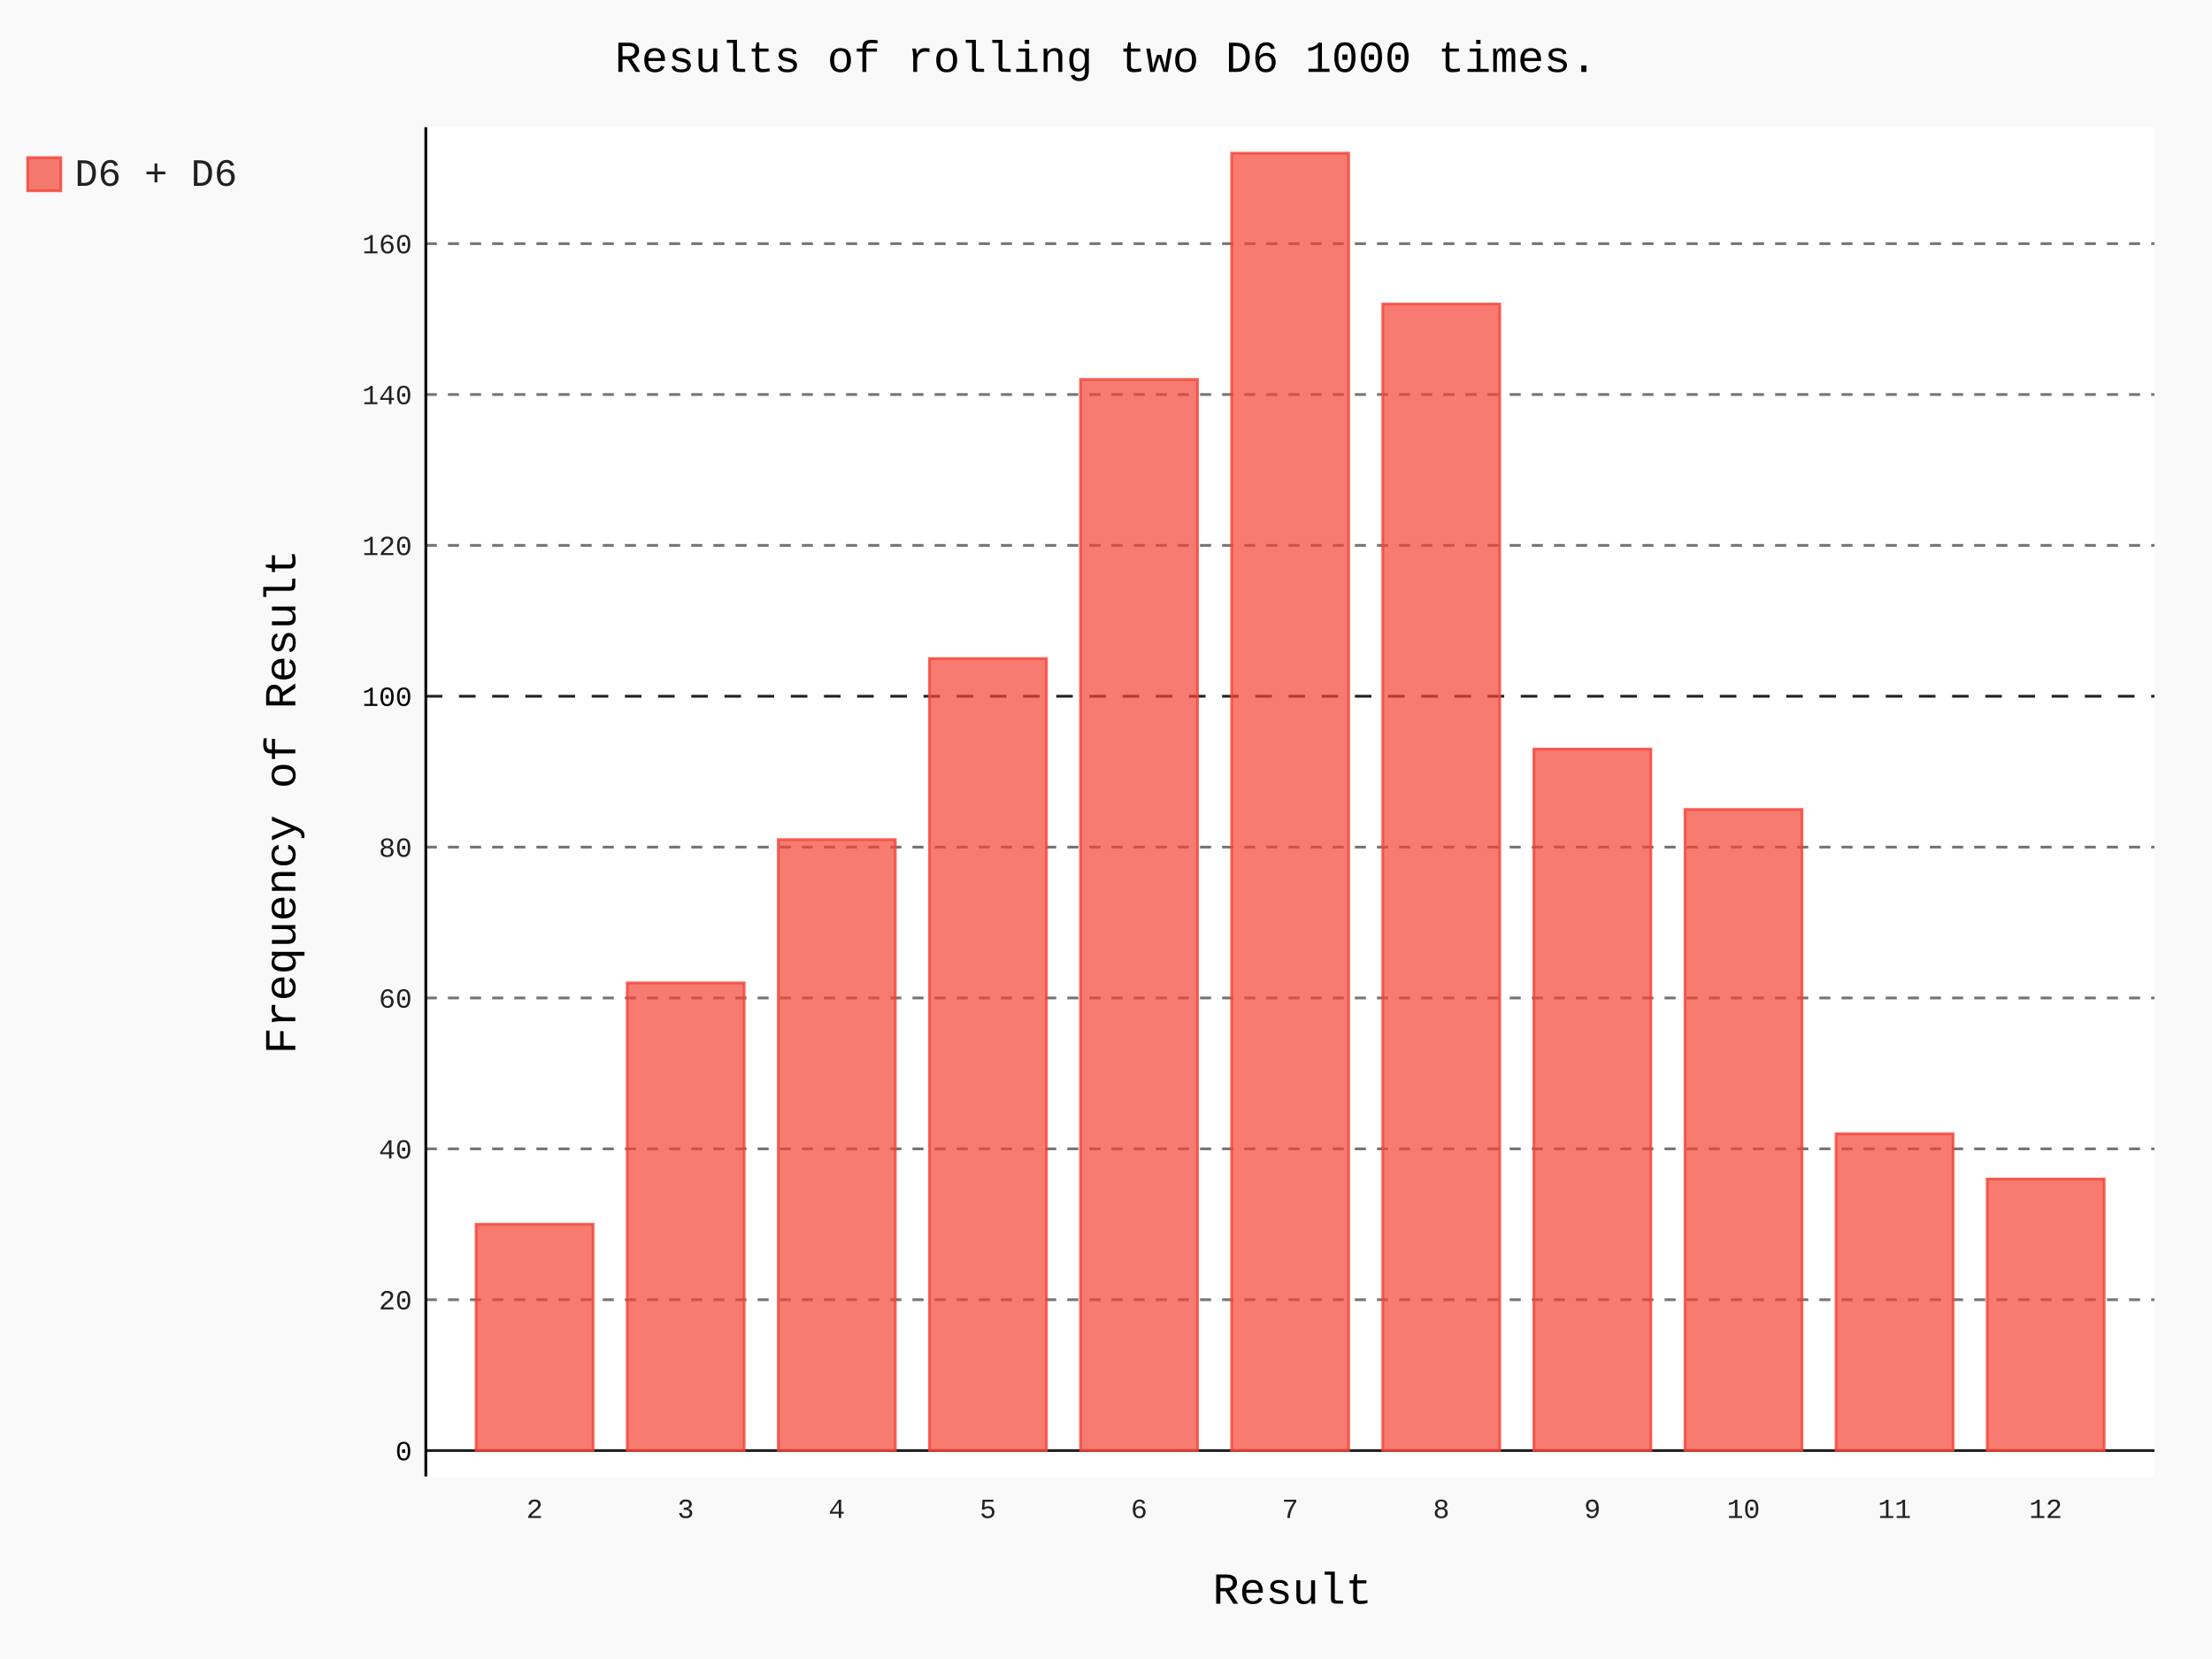
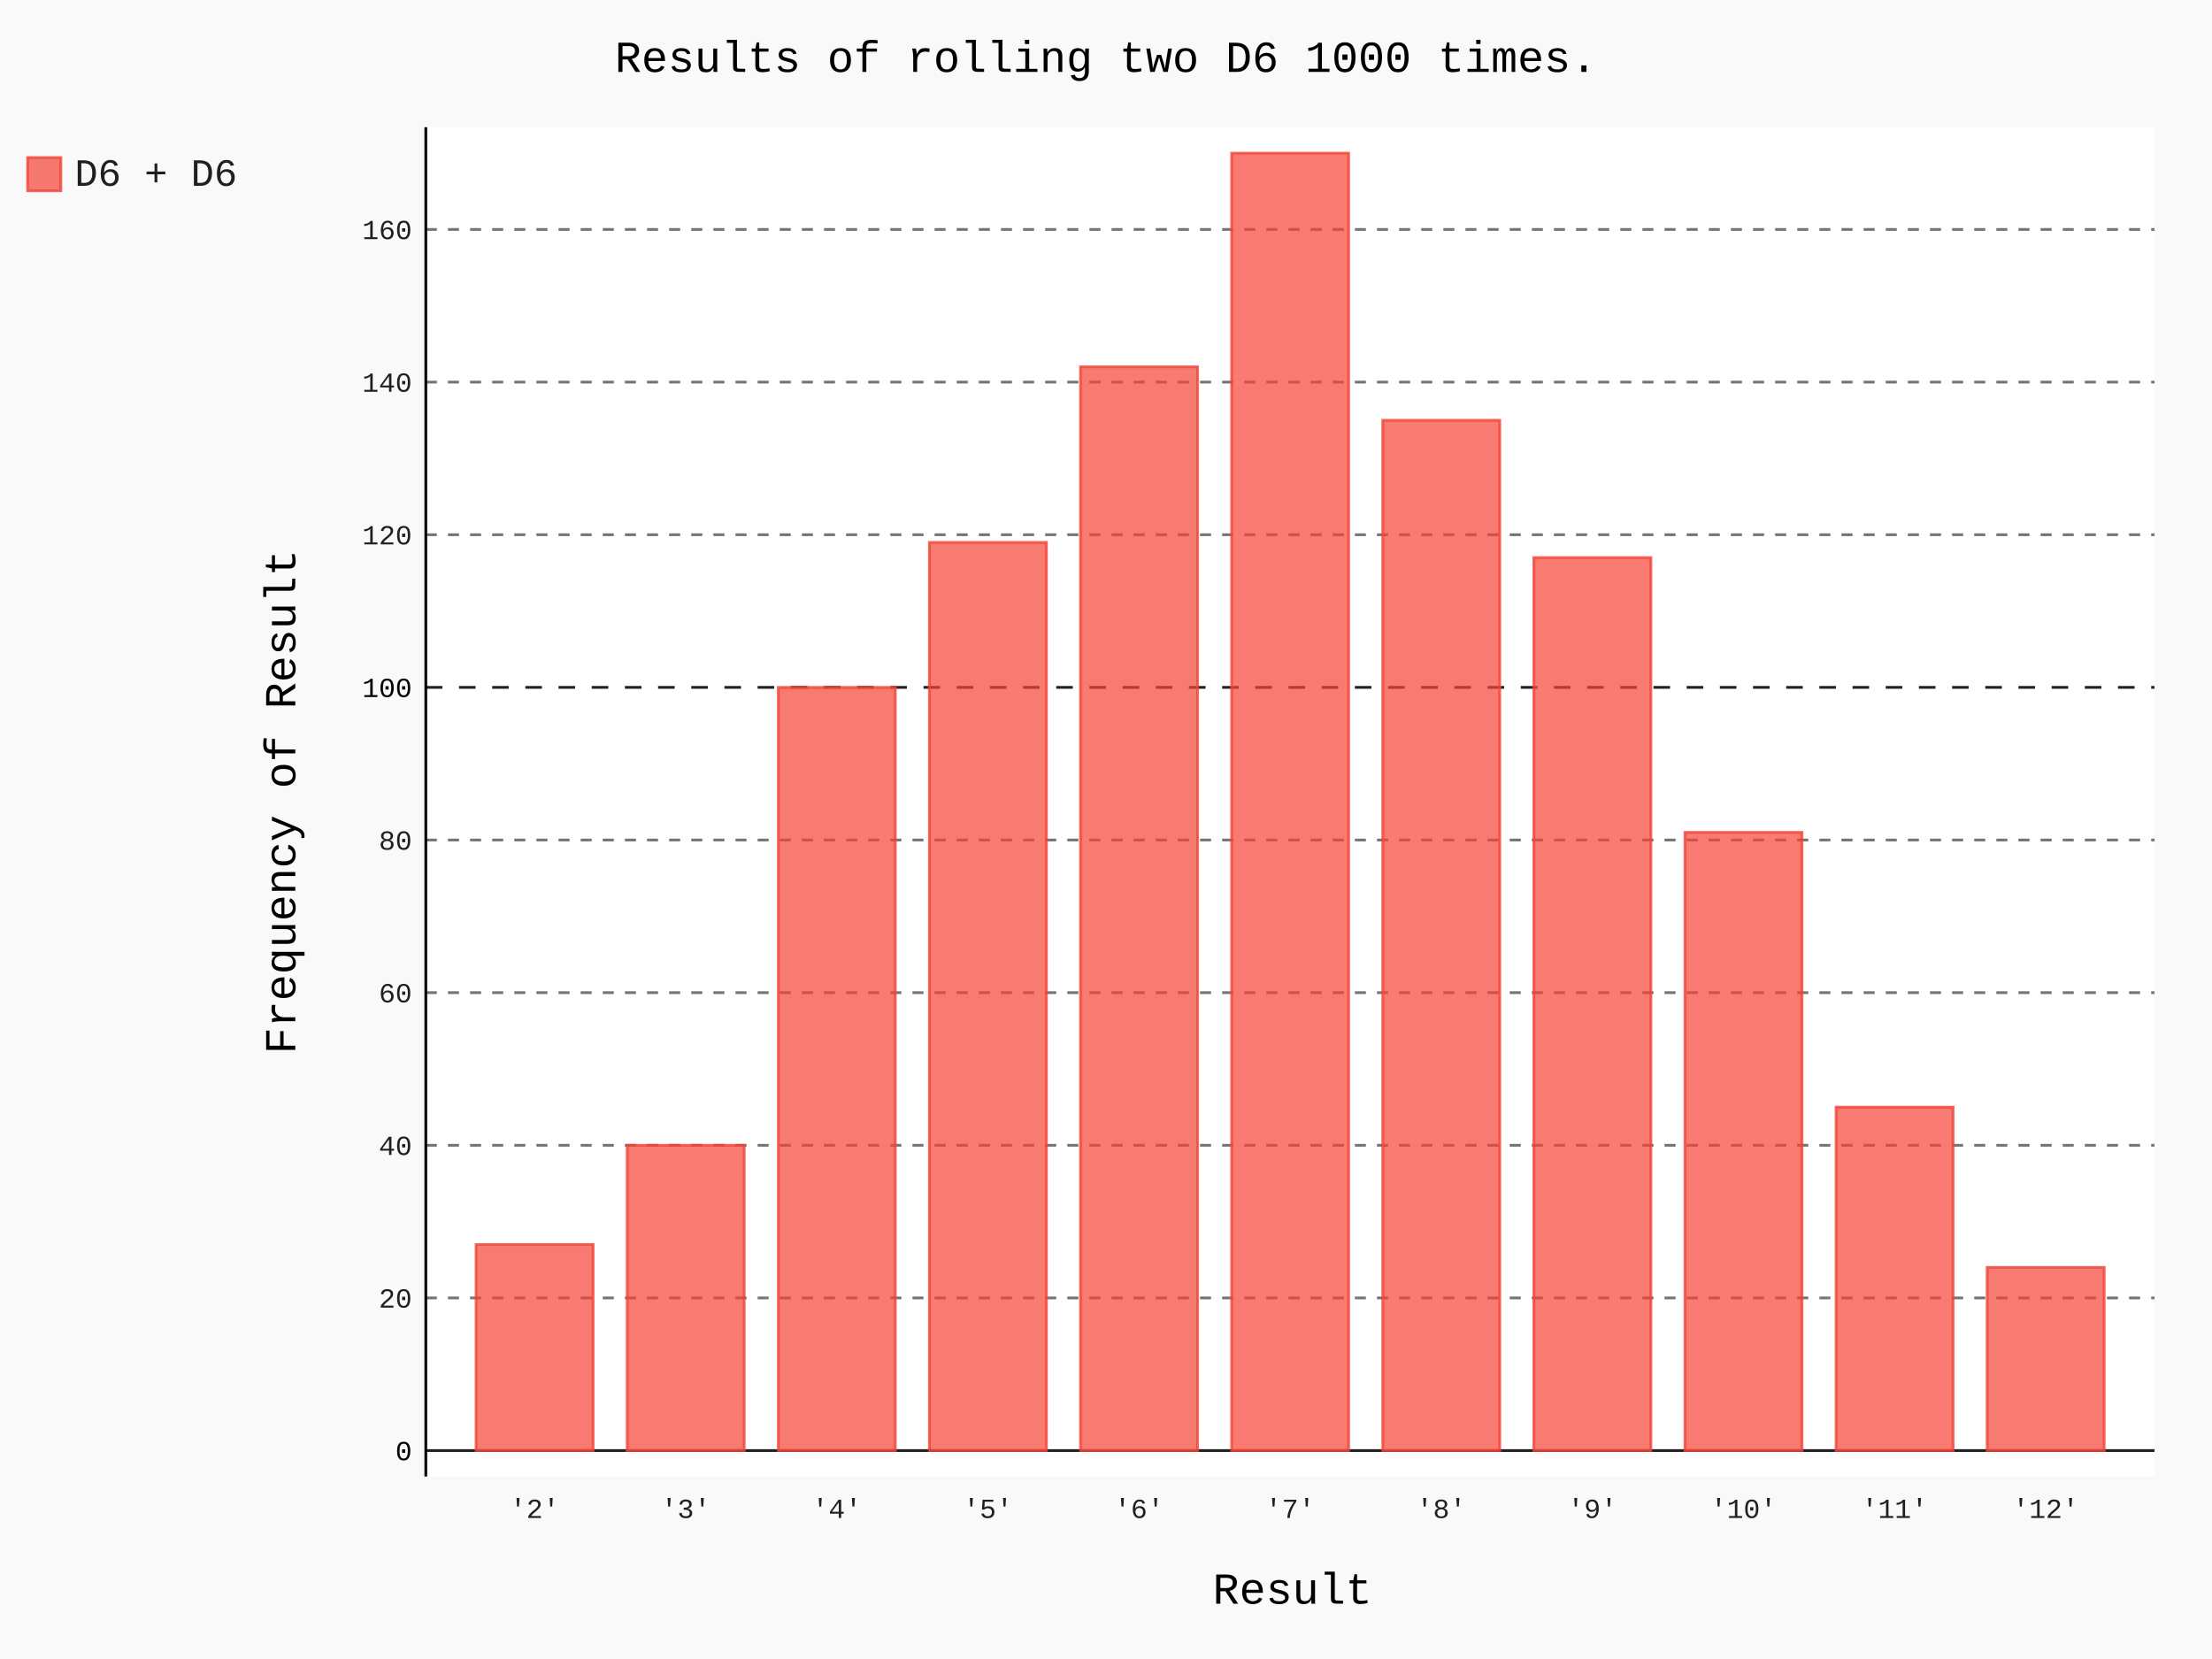
- <svg xmlns="http://www.w3.org/2000/svg" class="pygal-chart" id="chart-9b09cb4f-e6ba-41ad-a790-024123f2b924" viewBox="0 0 800 600">
+ <svg xmlns="http://www.w3.org/2000/svg" class="pygal-chart" id="chart-8dc9e907-75bf-44bf-9ba4-f246b1628428" viewBox="0 0 800 600">
  <defs>
-     <style type="text/css">#chart-9b09cb4f-e6ba-41ad-a790-024123f2b924{-webkit-user-select:none;-webkit-font-smoothing:antialiased;font-family:Consolas,"Liberation Mono",Menlo,Courier,monospace}#chart-9b09cb4f-e6ba-41ad-a790-024123f2b924 .title{font-family:Consolas,"Liberation Mono",Menlo,Courier,monospace;font-size:16px}#chart-9b09cb4f-e6ba-41ad-a790-024123f2b924 .legends .legend text{font-family:Consolas,"Liberation Mono",Menlo,Courier,monospace;font-size:14px}#chart-9b09cb4f-e6ba-41ad-a790-024123f2b924 .axis text{font-family:Consolas,"Liberation Mono",Menlo,Courier,monospace;font-size:10px}#chart-9b09cb4f-e6ba-41ad-a790-024123f2b924 .axis text.major{font-family:Consolas,"Liberation Mono",Menlo,Courier,monospace;font-size:10px}#chart-9b09cb4f-e6ba-41ad-a790-024123f2b924 .text-overlay text.value{font-family:Consolas,"Liberation Mono",Menlo,Courier,monospace;font-size:16px}#chart-9b09cb4f-e6ba-41ad-a790-024123f2b924 .text-overlay text.label{font-family:Consolas,"Liberation Mono",Menlo,Courier,monospace;font-size:10px}#chart-9b09cb4f-e6ba-41ad-a790-024123f2b924 .tooltip{font-family:Consolas,"Liberation Mono",Menlo,Courier,monospace;font-size:14px}#chart-9b09cb4f-e6ba-41ad-a790-024123f2b924 text.no_data{font-family:Consolas,"Liberation Mono",Menlo,Courier,monospace;font-size:64px}
- #chart-9b09cb4f-e6ba-41ad-a790-024123f2b924{background-color:rgba(249,249,249,1)}#chart-9b09cb4f-e6ba-41ad-a790-024123f2b924 path,#chart-9b09cb4f-e6ba-41ad-a790-024123f2b924 line,#chart-9b09cb4f-e6ba-41ad-a790-024123f2b924 rect,#chart-9b09cb4f-e6ba-41ad-a790-024123f2b924 circle{-webkit-transition:150ms;-moz-transition:150ms;transition:150ms}#chart-9b09cb4f-e6ba-41ad-a790-024123f2b924 .graph &gt; .background{fill:rgba(249,249,249,1)}#chart-9b09cb4f-e6ba-41ad-a790-024123f2b924 .plot &gt; .background{fill:rgba(255,255,255,1)}#chart-9b09cb4f-e6ba-41ad-a790-024123f2b924 .graph{fill:rgba(0,0,0,.87)}#chart-9b09cb4f-e6ba-41ad-a790-024123f2b924 text.no_data{fill:rgba(0,0,0,1)}#chart-9b09cb4f-e6ba-41ad-a790-024123f2b924 .title{fill:rgba(0,0,0,1)}#chart-9b09cb4f-e6ba-41ad-a790-024123f2b924 .legends .legend text{fill:rgba(0,0,0,.87)}#chart-9b09cb4f-e6ba-41ad-a790-024123f2b924 .legends .legend:hover text{fill:rgba(0,0,0,1)}#chart-9b09cb4f-e6ba-41ad-a790-024123f2b924 .axis .line{stroke:rgba(0,0,0,1)}#chart-9b09cb4f-e6ba-41ad-a790-024123f2b924 .axis .guide.line{stroke:rgba(0,0,0,.54)}#chart-9b09cb4f-e6ba-41ad-a790-024123f2b924 .axis .major.line{stroke:rgba(0,0,0,.87)}#chart-9b09cb4f-e6ba-41ad-a790-024123f2b924 .axis text.major{fill:rgba(0,0,0,1)}#chart-9b09cb4f-e6ba-41ad-a790-024123f2b924 .axis.y .guides:hover .guide.line,#chart-9b09cb4f-e6ba-41ad-a790-024123f2b924 .line-graph .axis.x .guides:hover .guide.line,#chart-9b09cb4f-e6ba-41ad-a790-024123f2b924 .stackedline-graph .axis.x .guides:hover .guide.line,#chart-9b09cb4f-e6ba-41ad-a790-024123f2b924 .xy-graph .axis.x .guides:hover .guide.line{stroke:rgba(0,0,0,1)}#chart-9b09cb4f-e6ba-41ad-a790-024123f2b924 .axis .guides:hover text{fill:rgba(0,0,0,1)}#chart-9b09cb4f-e6ba-41ad-a790-024123f2b924 .reactive{fill-opacity:.7;stroke-opacity:.8}#chart-9b09cb4f-e6ba-41ad-a790-024123f2b924 .ci{stroke:rgba(0,0,0,.87)}#chart-9b09cb4f-e6ba-41ad-a790-024123f2b924 .reactive.active,#chart-9b09cb4f-e6ba-41ad-a790-024123f2b924 .active .reactive{fill-opacity:.8;stroke-opacity:.9;stroke-width:4}#chart-9b09cb4f-e6ba-41ad-a790-024123f2b924 .ci .reactive.active{stroke-width:1.5}#chart-9b09cb4f-e6ba-41ad-a790-024123f2b924 .series text{fill:rgba(0,0,0,1)}#chart-9b09cb4f-e6ba-41ad-a790-024123f2b924 .tooltip rect{fill:rgba(255,255,255,1);stroke:rgba(0,0,0,1);-webkit-transition:opacity 150ms;-moz-transition:opacity 150ms;transition:opacity 150ms}#chart-9b09cb4f-e6ba-41ad-a790-024123f2b924 .tooltip .label{fill:rgba(0,0,0,.87)}#chart-9b09cb4f-e6ba-41ad-a790-024123f2b924 .tooltip .label{fill:rgba(0,0,0,.87)}#chart-9b09cb4f-e6ba-41ad-a790-024123f2b924 .tooltip .legend{font-size:.8em;fill:rgba(0,0,0,.54)}#chart-9b09cb4f-e6ba-41ad-a790-024123f2b924 .tooltip .x_label{font-size:.6em;fill:rgba(0,0,0,1)}#chart-9b09cb4f-e6ba-41ad-a790-024123f2b924 .tooltip .xlink{font-size:.5em;text-decoration:underline}#chart-9b09cb4f-e6ba-41ad-a790-024123f2b924 .tooltip .value{font-size:1.5em}#chart-9b09cb4f-e6ba-41ad-a790-024123f2b924 .bound{font-size:.5em}#chart-9b09cb4f-e6ba-41ad-a790-024123f2b924 .max-value{font-size:.75em;fill:rgba(0,0,0,.54)}#chart-9b09cb4f-e6ba-41ad-a790-024123f2b924 .map-element{fill:rgba(255,255,255,1);stroke:rgba(0,0,0,.54) !important}#chart-9b09cb4f-e6ba-41ad-a790-024123f2b924 .map-element .reactive{fill-opacity:inherit;stroke-opacity:inherit}#chart-9b09cb4f-e6ba-41ad-a790-024123f2b924 .color-0,#chart-9b09cb4f-e6ba-41ad-a790-024123f2b924 .color-0 a:visited{stroke:#F44336;fill:#F44336}#chart-9b09cb4f-e6ba-41ad-a790-024123f2b924 .text-overlay .color-0 text{fill:black}
- #chart-9b09cb4f-e6ba-41ad-a790-024123f2b924 text.no_data{text-anchor:middle}#chart-9b09cb4f-e6ba-41ad-a790-024123f2b924 .guide.line{fill:none}#chart-9b09cb4f-e6ba-41ad-a790-024123f2b924 .centered{text-anchor:middle}#chart-9b09cb4f-e6ba-41ad-a790-024123f2b924 .title{text-anchor:middle}#chart-9b09cb4f-e6ba-41ad-a790-024123f2b924 .legends .legend text{fill-opacity:1}#chart-9b09cb4f-e6ba-41ad-a790-024123f2b924 .axis.x text{text-anchor:middle}#chart-9b09cb4f-e6ba-41ad-a790-024123f2b924 .axis.x:not(.web) text[transform]{text-anchor:start}#chart-9b09cb4f-e6ba-41ad-a790-024123f2b924 .axis.x:not(.web) text[transform].backwards{text-anchor:end}#chart-9b09cb4f-e6ba-41ad-a790-024123f2b924 .axis.y text{text-anchor:end}#chart-9b09cb4f-e6ba-41ad-a790-024123f2b924 .axis.y text[transform].backwards{text-anchor:start}#chart-9b09cb4f-e6ba-41ad-a790-024123f2b924 .axis.y2 text{text-anchor:start}#chart-9b09cb4f-e6ba-41ad-a790-024123f2b924 .axis.y2 text[transform].backwards{text-anchor:end}#chart-9b09cb4f-e6ba-41ad-a790-024123f2b924 .axis .guide.line{stroke-dasharray:4,4}#chart-9b09cb4f-e6ba-41ad-a790-024123f2b924 .axis .major.guide.line{stroke-dasharray:6,6}#chart-9b09cb4f-e6ba-41ad-a790-024123f2b924 .horizontal .axis.y .guide.line,#chart-9b09cb4f-e6ba-41ad-a790-024123f2b924 .horizontal .axis.y2 .guide.line,#chart-9b09cb4f-e6ba-41ad-a790-024123f2b924 .vertical .axis.x .guide.line{opacity:0}#chart-9b09cb4f-e6ba-41ad-a790-024123f2b924 .horizontal .axis.always_show .guide.line,#chart-9b09cb4f-e6ba-41ad-a790-024123f2b924 .vertical .axis.always_show .guide.line{opacity:1 !important}#chart-9b09cb4f-e6ba-41ad-a790-024123f2b924 .axis.y .guides:hover .guide.line,#chart-9b09cb4f-e6ba-41ad-a790-024123f2b924 .axis.y2 .guides:hover .guide.line,#chart-9b09cb4f-e6ba-41ad-a790-024123f2b924 .axis.x .guides:hover .guide.line{opacity:1}#chart-9b09cb4f-e6ba-41ad-a790-024123f2b924 .axis .guides:hover text{opacity:1}#chart-9b09cb4f-e6ba-41ad-a790-024123f2b924 .nofill{fill:none}#chart-9b09cb4f-e6ba-41ad-a790-024123f2b924 .subtle-fill{fill-opacity:.2}#chart-9b09cb4f-e6ba-41ad-a790-024123f2b924 .dot{stroke-width:1px;fill-opacity:1}#chart-9b09cb4f-e6ba-41ad-a790-024123f2b924 .dot.active{stroke-width:5px}#chart-9b09cb4f-e6ba-41ad-a790-024123f2b924 .dot.negative{fill:transparent}#chart-9b09cb4f-e6ba-41ad-a790-024123f2b924 text,#chart-9b09cb4f-e6ba-41ad-a790-024123f2b924 tspan{stroke:none !important}#chart-9b09cb4f-e6ba-41ad-a790-024123f2b924 .series text.active{opacity:1}#chart-9b09cb4f-e6ba-41ad-a790-024123f2b924 .tooltip rect{fill-opacity:.95;stroke-width:.5}#chart-9b09cb4f-e6ba-41ad-a790-024123f2b924 .tooltip text{fill-opacity:1}#chart-9b09cb4f-e6ba-41ad-a790-024123f2b924 .showable{visibility:hidden}#chart-9b09cb4f-e6ba-41ad-a790-024123f2b924 .showable.shown{visibility:visible}#chart-9b09cb4f-e6ba-41ad-a790-024123f2b924 .gauge-background{fill:rgba(229,229,229,1);stroke:none}#chart-9b09cb4f-e6ba-41ad-a790-024123f2b924 .bg-lines{stroke:rgba(249,249,249,1);stroke-width:2px}</style>
+     <style type="text/css">#chart-8dc9e907-75bf-44bf-9ba4-f246b1628428{-webkit-user-select:none;-webkit-font-smoothing:antialiased;font-family:Consolas,"Liberation Mono",Menlo,Courier,monospace}#chart-8dc9e907-75bf-44bf-9ba4-f246b1628428 .title{font-family:Consolas,"Liberation Mono",Menlo,Courier,monospace;font-size:16px}#chart-8dc9e907-75bf-44bf-9ba4-f246b1628428 .legends .legend text{font-family:Consolas,"Liberation Mono",Menlo,Courier,monospace;font-size:14px}#chart-8dc9e907-75bf-44bf-9ba4-f246b1628428 .axis text{font-family:Consolas,"Liberation Mono",Menlo,Courier,monospace;font-size:10px}#chart-8dc9e907-75bf-44bf-9ba4-f246b1628428 .axis text.major{font-family:Consolas,"Liberation Mono",Menlo,Courier,monospace;font-size:10px}#chart-8dc9e907-75bf-44bf-9ba4-f246b1628428 .text-overlay text.value{font-family:Consolas,"Liberation Mono",Menlo,Courier,monospace;font-size:16px}#chart-8dc9e907-75bf-44bf-9ba4-f246b1628428 .text-overlay text.label{font-family:Consolas,"Liberation Mono",Menlo,Courier,monospace;font-size:10px}#chart-8dc9e907-75bf-44bf-9ba4-f246b1628428 .tooltip{font-family:Consolas,"Liberation Mono",Menlo,Courier,monospace;font-size:14px}#chart-8dc9e907-75bf-44bf-9ba4-f246b1628428 text.no_data{font-family:Consolas,"Liberation Mono",Menlo,Courier,monospace;font-size:64px}
+ #chart-8dc9e907-75bf-44bf-9ba4-f246b1628428{background-color:rgba(249,249,249,1)}#chart-8dc9e907-75bf-44bf-9ba4-f246b1628428 path,#chart-8dc9e907-75bf-44bf-9ba4-f246b1628428 line,#chart-8dc9e907-75bf-44bf-9ba4-f246b1628428 rect,#chart-8dc9e907-75bf-44bf-9ba4-f246b1628428 circle{-webkit-transition:150ms;-moz-transition:150ms;transition:150ms}#chart-8dc9e907-75bf-44bf-9ba4-f246b1628428 .graph &gt; .background{fill:rgba(249,249,249,1)}#chart-8dc9e907-75bf-44bf-9ba4-f246b1628428 .plot &gt; .background{fill:rgba(255,255,255,1)}#chart-8dc9e907-75bf-44bf-9ba4-f246b1628428 .graph{fill:rgba(0,0,0,.87)}#chart-8dc9e907-75bf-44bf-9ba4-f246b1628428 text.no_data{fill:rgba(0,0,0,1)}#chart-8dc9e907-75bf-44bf-9ba4-f246b1628428 .title{fill:rgba(0,0,0,1)}#chart-8dc9e907-75bf-44bf-9ba4-f246b1628428 .legends .legend text{fill:rgba(0,0,0,.87)}#chart-8dc9e907-75bf-44bf-9ba4-f246b1628428 .legends .legend:hover text{fill:rgba(0,0,0,1)}#chart-8dc9e907-75bf-44bf-9ba4-f246b1628428 .axis .line{stroke:rgba(0,0,0,1)}#chart-8dc9e907-75bf-44bf-9ba4-f246b1628428 .axis .guide.line{stroke:rgba(0,0,0,.54)}#chart-8dc9e907-75bf-44bf-9ba4-f246b1628428 .axis .major.line{stroke:rgba(0,0,0,.87)}#chart-8dc9e907-75bf-44bf-9ba4-f246b1628428 .axis text.major{fill:rgba(0,0,0,1)}#chart-8dc9e907-75bf-44bf-9ba4-f246b1628428 .axis.y .guides:hover .guide.line,#chart-8dc9e907-75bf-44bf-9ba4-f246b1628428 .line-graph .axis.x .guides:hover .guide.line,#chart-8dc9e907-75bf-44bf-9ba4-f246b1628428 .stackedline-graph .axis.x .guides:hover .guide.line,#chart-8dc9e907-75bf-44bf-9ba4-f246b1628428 .xy-graph .axis.x .guides:hover .guide.line{stroke:rgba(0,0,0,1)}#chart-8dc9e907-75bf-44bf-9ba4-f246b1628428 .axis .guides:hover text{fill:rgba(0,0,0,1)}#chart-8dc9e907-75bf-44bf-9ba4-f246b1628428 .reactive{fill-opacity:.7;stroke-opacity:.8}#chart-8dc9e907-75bf-44bf-9ba4-f246b1628428 .ci{stroke:rgba(0,0,0,.87)}#chart-8dc9e907-75bf-44bf-9ba4-f246b1628428 .reactive.active,#chart-8dc9e907-75bf-44bf-9ba4-f246b1628428 .active .reactive{fill-opacity:.8;stroke-opacity:.9;stroke-width:4}#chart-8dc9e907-75bf-44bf-9ba4-f246b1628428 .ci .reactive.active{stroke-width:1.5}#chart-8dc9e907-75bf-44bf-9ba4-f246b1628428 .series text{fill:rgba(0,0,0,1)}#chart-8dc9e907-75bf-44bf-9ba4-f246b1628428 .tooltip rect{fill:rgba(255,255,255,1);stroke:rgba(0,0,0,1);-webkit-transition:opacity 150ms;-moz-transition:opacity 150ms;transition:opacity 150ms}#chart-8dc9e907-75bf-44bf-9ba4-f246b1628428 .tooltip .label{fill:rgba(0,0,0,.87)}#chart-8dc9e907-75bf-44bf-9ba4-f246b1628428 .tooltip .label{fill:rgba(0,0,0,.87)}#chart-8dc9e907-75bf-44bf-9ba4-f246b1628428 .tooltip .legend{font-size:.8em;fill:rgba(0,0,0,.54)}#chart-8dc9e907-75bf-44bf-9ba4-f246b1628428 .tooltip .x_label{font-size:.6em;fill:rgba(0,0,0,1)}#chart-8dc9e907-75bf-44bf-9ba4-f246b1628428 .tooltip .xlink{font-size:.5em;text-decoration:underline}#chart-8dc9e907-75bf-44bf-9ba4-f246b1628428 .tooltip .value{font-size:1.5em}#chart-8dc9e907-75bf-44bf-9ba4-f246b1628428 .bound{font-size:.5em}#chart-8dc9e907-75bf-44bf-9ba4-f246b1628428 .max-value{font-size:.75em;fill:rgba(0,0,0,.54)}#chart-8dc9e907-75bf-44bf-9ba4-f246b1628428 .map-element{fill:rgba(255,255,255,1);stroke:rgba(0,0,0,.54) !important}#chart-8dc9e907-75bf-44bf-9ba4-f246b1628428 .map-element .reactive{fill-opacity:inherit;stroke-opacity:inherit}#chart-8dc9e907-75bf-44bf-9ba4-f246b1628428 .color-0,#chart-8dc9e907-75bf-44bf-9ba4-f246b1628428 .color-0 a:visited{stroke:#F44336;fill:#F44336}#chart-8dc9e907-75bf-44bf-9ba4-f246b1628428 .text-overlay .color-0 text{fill:black}
+ #chart-8dc9e907-75bf-44bf-9ba4-f246b1628428 text.no_data{text-anchor:middle}#chart-8dc9e907-75bf-44bf-9ba4-f246b1628428 .guide.line{fill:none}#chart-8dc9e907-75bf-44bf-9ba4-f246b1628428 .centered{text-anchor:middle}#chart-8dc9e907-75bf-44bf-9ba4-f246b1628428 .title{text-anchor:middle}#chart-8dc9e907-75bf-44bf-9ba4-f246b1628428 .legends .legend text{fill-opacity:1}#chart-8dc9e907-75bf-44bf-9ba4-f246b1628428 .axis.x text{text-anchor:middle}#chart-8dc9e907-75bf-44bf-9ba4-f246b1628428 .axis.x:not(.web) text[transform]{text-anchor:start}#chart-8dc9e907-75bf-44bf-9ba4-f246b1628428 .axis.x:not(.web) text[transform].backwards{text-anchor:end}#chart-8dc9e907-75bf-44bf-9ba4-f246b1628428 .axis.y text{text-anchor:end}#chart-8dc9e907-75bf-44bf-9ba4-f246b1628428 .axis.y text[transform].backwards{text-anchor:start}#chart-8dc9e907-75bf-44bf-9ba4-f246b1628428 .axis.y2 text{text-anchor:start}#chart-8dc9e907-75bf-44bf-9ba4-f246b1628428 .axis.y2 text[transform].backwards{text-anchor:end}#chart-8dc9e907-75bf-44bf-9ba4-f246b1628428 .axis .guide.line{stroke-dasharray:4,4}#chart-8dc9e907-75bf-44bf-9ba4-f246b1628428 .axis .major.guide.line{stroke-dasharray:6,6}#chart-8dc9e907-75bf-44bf-9ba4-f246b1628428 .horizontal .axis.y .guide.line,#chart-8dc9e907-75bf-44bf-9ba4-f246b1628428 .horizontal .axis.y2 .guide.line,#chart-8dc9e907-75bf-44bf-9ba4-f246b1628428 .vertical .axis.x .guide.line{opacity:0}#chart-8dc9e907-75bf-44bf-9ba4-f246b1628428 .horizontal .axis.always_show .guide.line,#chart-8dc9e907-75bf-44bf-9ba4-f246b1628428 .vertical .axis.always_show .guide.line{opacity:1 !important}#chart-8dc9e907-75bf-44bf-9ba4-f246b1628428 .axis.y .guides:hover .guide.line,#chart-8dc9e907-75bf-44bf-9ba4-f246b1628428 .axis.y2 .guides:hover .guide.line,#chart-8dc9e907-75bf-44bf-9ba4-f246b1628428 .axis.x .guides:hover .guide.line{opacity:1}#chart-8dc9e907-75bf-44bf-9ba4-f246b1628428 .axis .guides:hover text{opacity:1}#chart-8dc9e907-75bf-44bf-9ba4-f246b1628428 .nofill{fill:none}#chart-8dc9e907-75bf-44bf-9ba4-f246b1628428 .subtle-fill{fill-opacity:.2}#chart-8dc9e907-75bf-44bf-9ba4-f246b1628428 .dot{stroke-width:1px;fill-opacity:1}#chart-8dc9e907-75bf-44bf-9ba4-f246b1628428 .dot.active{stroke-width:5px}#chart-8dc9e907-75bf-44bf-9ba4-f246b1628428 .dot.negative{fill:transparent}#chart-8dc9e907-75bf-44bf-9ba4-f246b1628428 text,#chart-8dc9e907-75bf-44bf-9ba4-f246b1628428 tspan{stroke:none !important}#chart-8dc9e907-75bf-44bf-9ba4-f246b1628428 .series text.active{opacity:1}#chart-8dc9e907-75bf-44bf-9ba4-f246b1628428 .tooltip rect{fill-opacity:.95;stroke-width:.5}#chart-8dc9e907-75bf-44bf-9ba4-f246b1628428 .tooltip text{fill-opacity:1}#chart-8dc9e907-75bf-44bf-9ba4-f246b1628428 .showable{visibility:hidden}#chart-8dc9e907-75bf-44bf-9ba4-f246b1628428 .showable.shown{visibility:visible}#chart-8dc9e907-75bf-44bf-9ba4-f246b1628428 .gauge-background{fill:rgba(229,229,229,1);stroke:none}#chart-8dc9e907-75bf-44bf-9ba4-f246b1628428 .bg-lines{stroke:rgba(249,249,249,1);stroke-width:2px}</style>
  </defs>
  <g class="graph bar-graph vertical">
    <rect class="background" height="600" width="800" x="0" y="0" />
    <g class="plot" transform="translate(154, 46)">
      <rect class="background" height="488" width="625.2" x="0" y="0" />
      <g class="axis y always_show">
        <g class="guides">
          <path class="axis major line" d="M0 478.615 h625.2" />
          <text class="major" x="-5" y="482.115">0</text>
        </g>
        <g class="guides">
-           <path class="guide line" d="M0 424.054 h625.2" />
-           <text class="" x="-5" y="427.554">20</text>
+           <path class="guide line" d="M0 423.412 h625.2" />
+           <text class="" x="-5" y="426.912">20</text>
        </g>
        <g class="guides">
-           <path class="guide line" d="M0 369.492 h625.2" />
-           <text class="" x="-5" y="372.992">40</text>
+           <path class="guide line" d="M0 368.208 h625.2" />
+           <text class="" x="-5" y="371.708">40</text>
        </g>
        <g class="guides">
-           <path class="guide line" d="M0 314.93 h625.2" />
-           <text class="" x="-5" y="318.43">60</text>
+           <path class="guide line" d="M0 313.005 h625.2" />
+           <text class="" x="-5" y="316.505">60</text>
        </g>
        <g class="guides">
-           <path class="guide line" d="M0 260.369 h625.2" />
-           <text class="" x="-5" y="263.869">80</text>
+           <path class="guide line" d="M0 257.801 h625.2" />
+           <text class="" x="-5" y="261.301">80</text>
        </g>
        <g class="guides">
-           <path class="major guide line" d="M0 205.807 h625.2" />
-           <text class="major" x="-5" y="209.307">100</text>
+           <path class="major guide line" d="M0 202.597 h625.2" />
+           <text class="major" x="-5" y="206.097">100</text>
        </g>
        <g class="guides">
-           <path class="guide line" d="M0 151.245 h625.2" />
-           <text class="" x="-5" y="154.745">120</text>
+           <path class="guide line" d="M0 147.394 h625.2" />
+           <text class="" x="-5" y="150.894">120</text>
        </g>
        <g class="guides">
-           <path class="guide line" d="M0 96.683 h625.2" />
-           <text class="" x="-5" y="100.183">140</text>
+           <path class="guide line" d="M0 92.19 h625.2" />
+           <text class="" x="-5" y="95.69">140</text>
        </g>
        <g class="guides">
-           <path class="guide line" d="M0 42.122 h625.2" />
-           <text class="" x="-5" y="45.622">160</text>
+           <path class="guide line" d="M0 36.986 h625.2" />
+           <text class="" x="-5" y="40.486">160</text>
        </g>
      </g>
      <g class="axis x">
        <path class="line" d="M0 0 v488" />
        <g class="guides">
          <path class="guide line" d="M39.348 0 v488" />
-           <text class="" x="39.348" y="503.0">2</text>
+           <text class="" x="39.348" y="503.0">'2'</text>
        </g>
        <g class="guides">
          <path class="guide line" d="M93.999 0 v488" />
-           <text class="" x="93.999" y="503.0">3</text>
+           <text class="" x="93.999" y="503.0">'3'</text>
        </g>
        <g class="guides">
          <path class="guide line" d="M148.649 0 v488" />
-           <text class="" x="148.649" y="503.0">4</text>
+           <text class="" x="148.649" y="503.0">'4'</text>
        </g>
        <g class="guides">
          <path class="guide line" d="M203.299 0 v488" />
-           <text class="" x="203.299" y="503.0">5</text>
+           <text class="" x="203.299" y="503.0">'5'</text>
        </g>
        <g class="guides">
          <path class="guide line" d="M257.95 0 v488" />
-           <text class="" x="257.95" y="503.0">6</text>
+           <text class="" x="257.95" y="503.0">'6'</text>
        </g>
        <g class="guides">
          <path class="guide line" d="M312.6 0 v488" />
-           <text class="" x="312.6" y="503.0">7</text>
+           <text class="" x="312.6" y="503.0">'7'</text>
        </g>
        <g class="guides">
          <path class="guide line" d="M367.25 0 v488" />
-           <text class="" x="367.25" y="503.0">8</text>
+           <text class="" x="367.25" y="503.0">'8'</text>
        </g>
        <g class="guides">
          <path class="guide line" d="M421.901 0 v488" />
-           <text class="" x="421.901" y="503.0">9</text>
+           <text class="" x="421.901" y="503.0">'9'</text>
        </g>
        <g class="guides">
          <path class="guide line" d="M476.551 0 v488" />
-           <text class="" x="476.551" y="503.0">10</text>
+           <text class="" x="476.551" y="503.0">'10'</text>
        </g>
        <g class="guides">
          <path class="guide line" d="M531.201 0 v488" />
-           <text class="" x="531.201" y="503.0">11</text>
+           <text class="" x="531.201" y="503.0">'11'</text>
        </g>
        <g class="guides">
          <path class="guide line" d="M585.852 0 v488" />
-           <text class="" x="585.852" y="503.0">12</text>
+           <text class="" x="585.852" y="503.0">'12'</text>
        </g>
      </g>
      <g class="series serie-0 color-0">
        <g class="bars">
          <g class="bar">
-             <rect class="rect reactive tooltip-trigger" height="81.843" rx="0" ry="0" width="42.321" x="18.188" y="396.773" />
+             <rect class="rect reactive tooltip-trigger" height="74.525" rx="0" ry="0" width="42.321" x="18.188" y="404.09" />
          </g>
          <g class="bar">
-             <rect class="rect reactive tooltip-trigger" height="169.141" rx="0" ry="0" width="42.321" x="72.838" y="309.474" />
+             <rect class="rect reactive tooltip-trigger" height="110.407" rx="0" ry="0" width="42.321" x="72.838" y="368.208" />
          </g>
          <g class="bar">
-             <rect class="rect reactive tooltip-trigger" height="220.975" rx="0" ry="0" width="42.321" x="127.488" y="257.64" />
+             <rect class="rect reactive tooltip-trigger" height="276.018" rx="0" ry="0" width="42.321" x="127.488" y="202.597" />
          </g>
          <g class="bar">
-             <rect class="rect reactive tooltip-trigger" height="286.449" rx="0" ry="0" width="42.321" x="182.139" y="192.166" />
+             <rect class="rect reactive tooltip-trigger" height="328.462" rx="0" ry="0" width="42.321" x="182.139" y="150.154" />
          </g>
          <g class="bar">
-             <rect class="rect reactive tooltip-trigger" height="387.388" rx="0" ry="0" width="42.321" x="236.789" y="91.227" />
+             <rect class="rect reactive tooltip-trigger" height="391.946" rx="0" ry="0" width="42.321" x="236.789" y="86.67" />
          </g>
          <g class="bar">
            <rect class="rect reactive tooltip-trigger" height="469.231" rx="0" ry="0" width="42.321" x="291.439" y="9.385" />
          </g>
          <g class="bar">
-             <rect class="rect reactive tooltip-trigger" height="414.669" rx="0" ry="0" width="42.321" x="346.09" y="63.946" />
+             <rect class="rect reactive tooltip-trigger" height="372.624" rx="0" ry="0" width="42.321" x="346.09" y="105.991" />
          </g>
          <g class="bar">
-             <rect class="rect reactive tooltip-trigger" height="253.712" rx="0" ry="0" width="42.321" x="400.74" y="224.903" />
+             <rect class="rect reactive tooltip-trigger" height="322.941" rx="0" ry="0" width="42.321" x="400.74" y="155.674" />
          </g>
          <g class="bar">
-             <rect class="rect reactive tooltip-trigger" height="231.887" rx="0" ry="0" width="42.321" x="455.39" y="246.728" />
+             <rect class="rect reactive tooltip-trigger" height="223.575" rx="0" ry="0" width="42.321" x="455.39" y="255.041" />
          </g>
          <g class="bar">
-             <rect class="rect reactive tooltip-trigger" height="114.58" rx="0" ry="0" width="42.321" x="510.041" y="364.036" />
+             <rect class="rect reactive tooltip-trigger" height="124.208" rx="0" ry="0" width="42.321" x="510.041" y="354.407" />
          </g>
          <g class="bar">
-             <rect class="rect reactive tooltip-trigger" height="98.211" rx="0" ry="0" width="42.321" x="564.691" y="380.404" />
+             <rect class="rect reactive tooltip-trigger" height="66.244" rx="0" ry="0" width="42.321" x="564.691" y="412.371" />
          </g>
        </g>
      </g>
    </g>
    <g class="titles">
      <text class="title plot_title" x="400.0" y="26">Results of rolling two D6 1000 times.</text>
      <text class="title" x="467.4" y="580">Result</text>
      <text class="title" transform="rotate(-90 80.8 290)" x="80.8" y="316.0">Frequency of Result</text>
    </g>
    <g class="plot overlay" transform="translate(154, 46)">
      <g class="series serie-0 color-0" />
    </g>
    <g class="plot text-overlay" transform="translate(154, 46)">
      <g class="series serie-0 color-0" />
    </g>
    <g class="plot tooltip-overlay" transform="translate(154, 46)">
      <g class="tooltip" style="opacity: 0" transform="translate(0 0)">
        <rect class="tooltip-box" height="0" rx="0" ry="0" width="0" />
        <g class="text" />
      </g>
    </g>
    <g class="legends" transform="translate(10, 56)">
      <g class="legend reactive activate-serie" id="activate-serie-0">
        <rect class="color-0 reactive" height="12" width="12" x="0.0" y="1.0" />
        <text x="17.0" y="11.2">D6 + D6</text>
      </g>
    </g>
    <g class="legends" transform="translate(790, 56)" />
  </g>
</svg>
